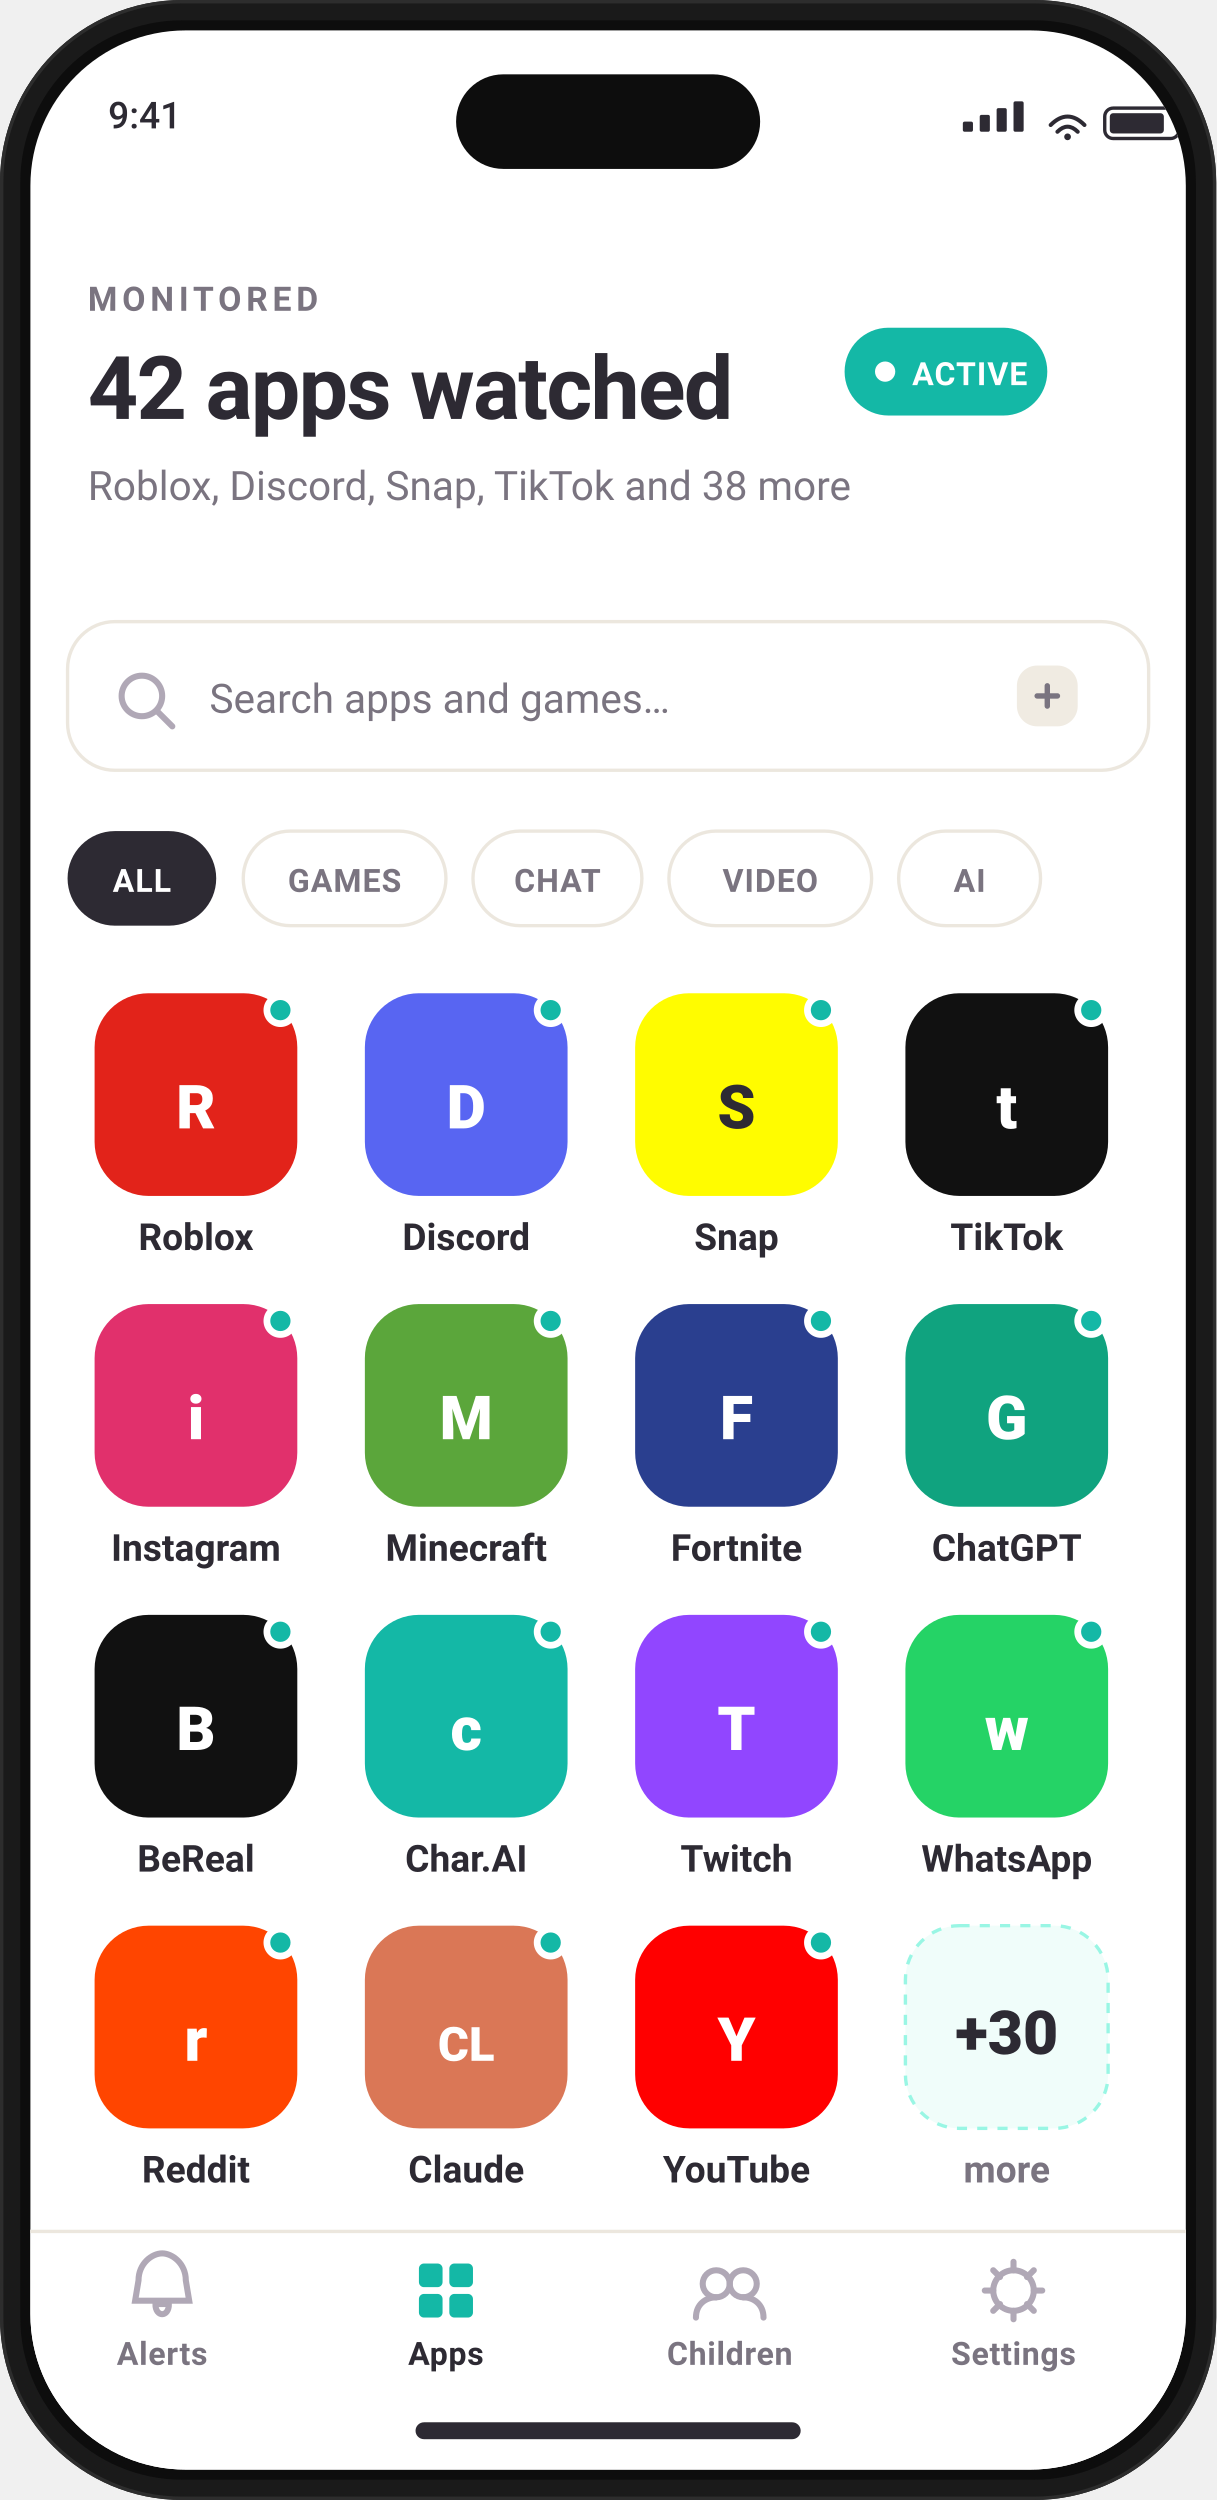
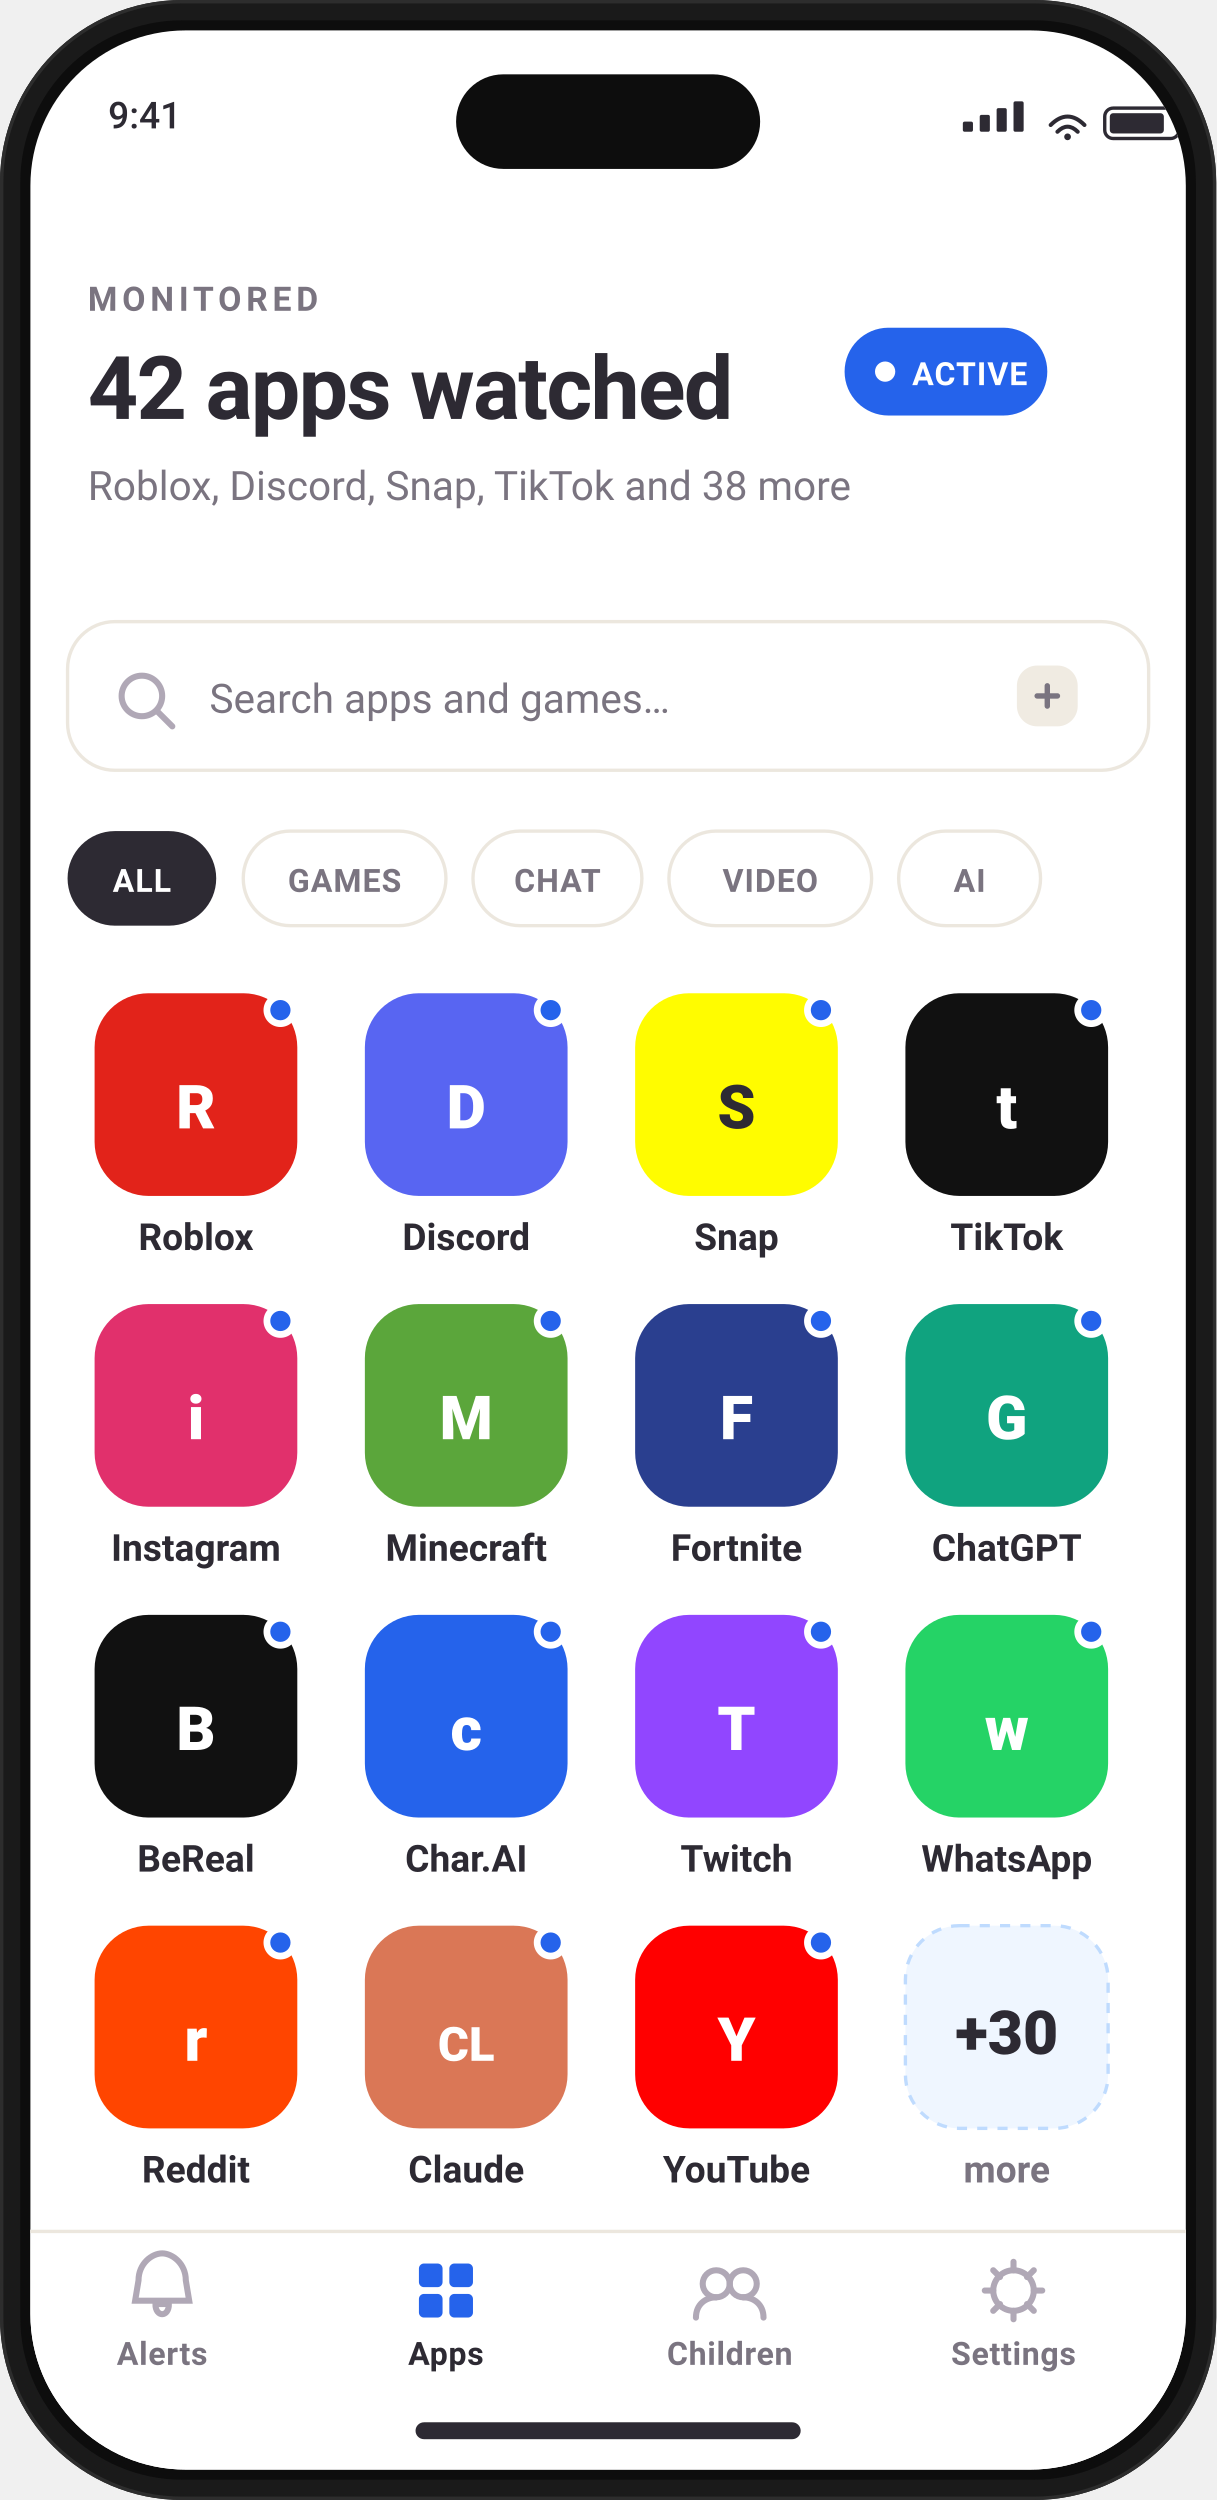
<svg xmlns="http://www.w3.org/2000/svg" viewBox="0 0 360 740" width="360" height="740">
  <style>
    text { font-family: -apple-system, BlinkMacSystemFont, "Segoe UI", Roboto, system-ui, sans-serif; fill: #2D2A33; }
    .muted { fill: #7A7480; }
    .invert { fill: #FFFFFF; }
    .h1 { font-size: 26px; font-weight: 700; letter-spacing: -0.5px; }
    .eyebrow { font-size: 10px; font-weight: 700; letter-spacing: 1.4px; }
    .body { font-size: 12px; font-weight: 400; }
    .small { font-size: 11px; font-weight: 500; }
    .label { font-size: 11px; font-weight: 600; }
    .pill { font-size: 9.5px; font-weight: 700; letter-spacing: 0.3px; }
    .tab { font-size: 9.5px; font-weight: 600; letter-spacing: 0.2px; }
    .mono { font-size: 18px; font-weight: 800; }
    .mono-sm { font-size: 14px; font-weight: 800; }
  </style>
  <defs>
    <clipPath id="screen">
      <rect x="9" y="9" width="342" height="722" rx="46" />
    </clipPath>
  </defs>
  <rect width="360" height="740" rx="54" fill="#1a1a1a" />
  <rect x="0.5" y="0.5" width="359" height="739" rx="53.5" fill="none" stroke="#2d2d2d" />
  <rect x="6" y="6" width="348" height="728" rx="48" fill="#0d0d0d" />
  <g clip-path="url(#screen)">
    <rect x="9" y="9" width="342" height="722" fill="#FFFFFF" />
    <text x="32" y="38" class="small">9:41</text>
    <g transform="translate(285, 30)">
      <rect x="0" y="6" width="3" height="3" rx="0.5" fill="#2D2A33" />
      <rect x="5" y="4" width="3" height="5" rx="0.5" fill="#2D2A33" />
      <rect x="10" y="2" width="3" height="7" rx="0.5" fill="#2D2A33" />
      <rect x="15" y="0" width="3" height="9" rx="0.5" fill="#2D2A33" />
      <path d="M26,7 Q31,2 36,7 M28,9 Q31,6 34,9" fill="none" stroke="#2D2A33" stroke-width="1.2" stroke-linecap="round" />
      <circle cx="31" cy="10.5" r="1" fill="#2D2A33" />
      <rect x="42" y="2" width="22" height="9" rx="2.5" fill="none" stroke="#2D2A33" stroke-width="1" />
      <rect x="64.5" y="4.5" width="1.5" height="4" rx="0.5" fill="#2D2A33" />
      <rect x="43.5" y="3.5" width="16" height="6" rx="1" fill="#2D2A33" />
    </g>
    <rect x="135" y="22" width="90" height="28" rx="14" fill="#0d0d0d" />
    <text x="26" y="92" class="eyebrow muted">MONITORED</text>
    <text x="26" y="124" class="h1">42 apps watched</text>
    <text x="26" y="148" class="body muted">Roblox, Discord, Snap, TikTok and 38 more</text>
    <g transform="translate(280, 110)">
-       <rect x="-30" y="-13" width="60" height="26" rx="13" fill="#14B8A6" />
+       <rect x="-30" y="-13" width="60" height="26" rx="13" fill="#2563EB" />
      <circle cx="-18" cy="0" r="3" fill="#FFFFFF" />
      <text x="-10" y="4" class="pill invert">ACTIVE</text>
    </g>
    <g transform="translate(20, 184)">
      <rect width="320" height="44" rx="14" fill="#FFFFFF" stroke="#ECE7DE" />
      <circle cx="22" cy="22" r="6" fill="none" stroke="#B0A8B6" stroke-width="1.8" />
      <line x1="26.5" y1="26.5" x2="31" y2="31" stroke="#B0A8B6" stroke-width="1.8" stroke-linecap="round" />
      <text x="42" y="27" class="body muted">Search apps and games…</text>
      <g transform="translate(290, 22)">
        <rect x="-9" y="-9" width="18" height="18" rx="6" fill="#F0EBE2" />
        <path d="M-3,0 L3,0 M0,-3 L0,3" stroke="#7A7480" stroke-width="1.6" stroke-linecap="round" />
      </g>
    </g>
    <g transform="translate(20, 246)">
      <g>
        <rect width="44" height="28" rx="14" fill="#2D2A33" />
        <text x="22" y="18" class="pill invert" text-anchor="middle">ALL</text>
      </g>
      <g transform="translate(52, 0)">
        <rect width="60" height="28" rx="14" fill="#FFFFFF" stroke="#ECE7DE" />
        <text x="30" y="18" class="pill muted" text-anchor="middle">GAMES</text>
      </g>
      <g transform="translate(120, 0)">
        <rect width="50" height="28" rx="14" fill="#FFFFFF" stroke="#ECE7DE" />
        <text x="25" y="18" class="pill muted" text-anchor="middle">CHAT</text>
      </g>
      <g transform="translate(178, 0)">
        <rect width="60" height="28" rx="14" fill="#FFFFFF" stroke="#ECE7DE" />
        <text x="30" y="18" class="pill muted" text-anchor="middle">VIDEO</text>
      </g>
      <g transform="translate(246, 0)">
        <rect width="42" height="28" rx="14" fill="#FFFFFF" stroke="#ECE7DE" />
        <text x="21" y="18" class="pill muted" text-anchor="middle">AI</text>
      </g>
    </g>
    <g transform="translate(28, 294)">
      <rect width="60" height="60" rx="16" fill="#E2231A" />
      <text x="30" y="40" class="mono invert" text-anchor="middle">R</text>
      <circle cx="55" cy="5" r="5" fill="#FFFFFF" />
-       <circle cx="55" cy="5" r="3" fill="#14B8A6" />
+       <circle cx="55" cy="5" r="3" fill="#2563EB" />
      <text x="30" y="76" class="label" text-anchor="middle">Roblox</text>
    </g>
    <g transform="translate(108, 294)">
      <rect width="60" height="60" rx="16" fill="#5865F2" />
      <text x="30" y="40" class="mono invert" text-anchor="middle">D</text>
      <circle cx="55" cy="5" r="5" fill="#FFFFFF" />
-       <circle cx="55" cy="5" r="3" fill="#14B8A6" />
+       <circle cx="55" cy="5" r="3" fill="#2563EB" />
      <text x="30" y="76" class="label" text-anchor="middle">Discord</text>
    </g>
    <g transform="translate(188, 294)">
      <rect width="60" height="60" rx="16" fill="#FFFC00" />
      <text x="30" y="40" class="mono" text-anchor="middle">S</text>
      <circle cx="55" cy="5" r="5" fill="#FFFFFF" />
-       <circle cx="55" cy="5" r="3" fill="#14B8A6" />
+       <circle cx="55" cy="5" r="3" fill="#2563EB" />
      <text x="30" y="76" class="label" text-anchor="middle">Snap</text>
    </g>
    <g transform="translate(268, 294)">
      <rect width="60" height="60" rx="16" fill="#111111" />
      <text x="30" y="40" class="mono invert" text-anchor="middle">t</text>
      <circle cx="55" cy="5" r="5" fill="#FFFFFF" />
-       <circle cx="55" cy="5" r="3" fill="#14B8A6" />
+       <circle cx="55" cy="5" r="3" fill="#2563EB" />
      <text x="30" y="76" class="label" text-anchor="middle">TikTok</text>
    </g>
    <g transform="translate(28, 386)">
      <rect width="60" height="60" rx="16" fill="#E1306C" />
      <text x="30" y="40" class="mono invert" text-anchor="middle">i</text>
      <circle cx="55" cy="5" r="5" fill="#FFFFFF" />
-       <circle cx="55" cy="5" r="3" fill="#14B8A6" />
+       <circle cx="55" cy="5" r="3" fill="#2563EB" />
      <text x="30" y="76" class="label" text-anchor="middle">Instagram</text>
    </g>
    <g transform="translate(108, 386)">
      <rect width="60" height="60" rx="16" fill="#5BA63B" />
      <text x="30" y="40" class="mono invert" text-anchor="middle">M</text>
      <circle cx="55" cy="5" r="5" fill="#FFFFFF" />
-       <circle cx="55" cy="5" r="3" fill="#14B8A6" />
+       <circle cx="55" cy="5" r="3" fill="#2563EB" />
      <text x="30" y="76" class="label" text-anchor="middle">Minecraft</text>
    </g>
    <g transform="translate(188, 386)">
      <rect width="60" height="60" rx="16" fill="#2A3F8F" />
      <text x="30" y="40" class="mono invert" text-anchor="middle">F</text>
      <circle cx="55" cy="5" r="5" fill="#FFFFFF" />
-       <circle cx="55" cy="5" r="3" fill="#14B8A6" />
+       <circle cx="55" cy="5" r="3" fill="#2563EB" />
      <text x="30" y="76" class="label" text-anchor="middle">Fortnite</text>
    </g>
    <g transform="translate(268, 386)">
      <rect width="60" height="60" rx="16" fill="#10A37F" />
      <text x="30" y="40" class="mono invert" text-anchor="middle">G</text>
      <circle cx="55" cy="5" r="5" fill="#FFFFFF" />
-       <circle cx="55" cy="5" r="3" fill="#14B8A6" />
+       <circle cx="55" cy="5" r="3" fill="#2563EB" />
      <text x="30" y="76" class="label" text-anchor="middle">ChatGPT</text>
    </g>
    <g transform="translate(28, 478)">
      <rect width="60" height="60" rx="16" fill="#111111" />
      <text x="30" y="40" class="mono invert" text-anchor="middle">B</text>
      <circle cx="55" cy="5" r="5" fill="#FFFFFF" />
-       <circle cx="55" cy="5" r="3" fill="#14B8A6" />
+       <circle cx="55" cy="5" r="3" fill="#2563EB" />
      <text x="30" y="76" class="label" text-anchor="middle">BeReal</text>
    </g>
    <g transform="translate(108, 478)">
-       <rect width="60" height="60" rx="16" fill="#14B8A6" />
+       <rect width="60" height="60" rx="16" fill="#2563EB" />
      <text x="30" y="40" class="mono invert" text-anchor="middle">c</text>
      <circle cx="55" cy="5" r="5" fill="#FFFFFF" />
-       <circle cx="55" cy="5" r="3" fill="#14B8A6" />
+       <circle cx="55" cy="5" r="3" fill="#2563EB" />
      <text x="30" y="76" class="label" text-anchor="middle">Char.AI</text>
    </g>
    <g transform="translate(188, 478)">
      <rect width="60" height="60" rx="16" fill="#9146FF" />
      <text x="30" y="40" class="mono invert" text-anchor="middle">T</text>
      <circle cx="55" cy="5" r="5" fill="#FFFFFF" />
-       <circle cx="55" cy="5" r="3" fill="#14B8A6" />
+       <circle cx="55" cy="5" r="3" fill="#2563EB" />
      <text x="30" y="76" class="label" text-anchor="middle">Twitch</text>
    </g>
    <g transform="translate(268, 478)">
      <rect width="60" height="60" rx="16" fill="#25D366" />
      <text x="30" y="40" class="mono invert" text-anchor="middle">w</text>
      <circle cx="55" cy="5" r="5" fill="#FFFFFF" />
-       <circle cx="55" cy="5" r="3" fill="#14B8A6" />
+       <circle cx="55" cy="5" r="3" fill="#2563EB" />
      <text x="30" y="76" class="label" text-anchor="middle">WhatsApp</text>
    </g>
    <g transform="translate(28, 570)">
      <rect width="60" height="60" rx="16" fill="#FF4500" />
      <text x="30" y="40" class="mono invert" text-anchor="middle">r</text>
      <circle cx="55" cy="5" r="5" fill="#FFFFFF" />
-       <circle cx="55" cy="5" r="3" fill="#14B8A6" />
+       <circle cx="55" cy="5" r="3" fill="#2563EB" />
      <text x="30" y="76" class="label" text-anchor="middle">Reddit</text>
    </g>
    <g transform="translate(108, 570)">
      <rect width="60" height="60" rx="16" fill="#DA7756" />
      <text x="30" y="40" class="mono-sm invert" text-anchor="middle">CL</text>
      <circle cx="55" cy="5" r="5" fill="#FFFFFF" />
-       <circle cx="55" cy="5" r="3" fill="#14B8A6" />
+       <circle cx="55" cy="5" r="3" fill="#2563EB" />
      <text x="30" y="76" class="label" text-anchor="middle">Claude</text>
    </g>
    <g transform="translate(188, 570)">
      <rect width="60" height="60" rx="16" fill="#FF0000" />
      <text x="30" y="40" class="mono invert" text-anchor="middle">Y</text>
      <circle cx="55" cy="5" r="5" fill="#FFFFFF" />
-       <circle cx="55" cy="5" r="3" fill="#14B8A6" />
+       <circle cx="55" cy="5" r="3" fill="#2563EB" />
      <text x="30" y="76" class="label" text-anchor="middle">YouTube</text>
    </g>
    <g transform="translate(268, 570)">
-       <rect width="60" height="60" rx="16" fill="#F0FDFA" stroke="#99F6E4" stroke-dasharray="3 3" />
-       <text x="30" y="38" class="mono" fill="#14B8A6" text-anchor="middle">+30</text>
+       <rect width="60" height="60" rx="16" fill="#EFF6FF" stroke="#BFDBFE" stroke-dasharray="3 3" />
+       <text x="30" y="38" class="mono" fill="#2563EB" text-anchor="middle">+30</text>
      <text x="30" y="76" class="label muted" text-anchor="middle">more</text>
    </g>
    <rect x="9" y="660" width="342" height="71" fill="#FFFFFF" />
    <rect x="9" y="660" width="342" height="1" fill="#ECE7DE" />
    <g transform="translate(48, 678)">
      <path d="M-7,-3 C-7,-8 -3,-11 0,-11 C3,-11 7,-8 7,-3 L8,3 L-8,3 Z" fill="none" stroke="#B0A8B6" stroke-width="1.8" />
      <path d="M-2,4 C-2,6 -1,7 0,7 C1,7 2,6 2,4 Z" fill="none" stroke="#B0A8B6" stroke-width="1.8" />
      <text y="22" class="tab muted" text-anchor="middle">Alerts</text>
    </g>
    <g transform="translate(132, 678)">
-       <rect x="-8" y="-8" width="7" height="7" rx="1.5" fill="#14B8A6" />
-       <rect x="1" y="-8" width="7" height="7" rx="1.5" fill="#14B8A6" />
-       <rect x="-8" y="1" width="7" height="7" rx="1.5" fill="#14B8A6" />
-       <rect x="1" y="1" width="7" height="7" rx="1.5" fill="#14B8A6" />
-       <text y="22" class="tab" fill="#14B8A6" text-anchor="middle">Apps</text>
+       <rect x="-8" y="-8" width="7" height="7" rx="1.5" fill="#2563EB" />
+       <rect x="1" y="-8" width="7" height="7" rx="1.5" fill="#2563EB" />
+       <rect x="-8" y="1" width="7" height="7" rx="1.5" fill="#2563EB" />
+       <rect x="1" y="1" width="7" height="7" rx="1.5" fill="#2563EB" />
+       <text y="22" class="tab" fill="#2563EB" text-anchor="middle">Apps</text>
    </g>
    <g transform="translate(216, 678)">
      <circle cx="-4" cy="-2" r="4" fill="none" stroke="#B0A8B6" stroke-width="1.8" />
      <circle cx="4" cy="-2" r="4" fill="none" stroke="#B0A8B6" stroke-width="1.8" />
      <path d="M-10,8 C-10,4 -7,2 -4,2 M10,8 C10,4 7,2 4,2" fill="none" stroke="#B0A8B6" stroke-width="1.8" stroke-linecap="round" />
      <text y="22" class="tab muted" text-anchor="middle">Children</text>
    </g>
    <g transform="translate(300, 678)">
      <circle r="6" fill="none" stroke="#B0A8B6" stroke-width="1.8" />
      <path d="M0,-8.5 L0,-6 M0,6 L0,8.5 M-8.5,0 L-6,0 M6,0 L8.5,0 M-6,-6 L-4,-4 M4,4 L6,6 M-6,6 L-4,4 M4,-4 L6,-6" stroke="#B0A8B6" stroke-width="1.8" stroke-linecap="round" />
      <text y="22" class="tab muted" text-anchor="middle">Settings</text>
    </g>
    <rect x="123" y="717" width="114" height="5" rx="2.5" fill="#2D2A33" />
  </g>
</svg>
